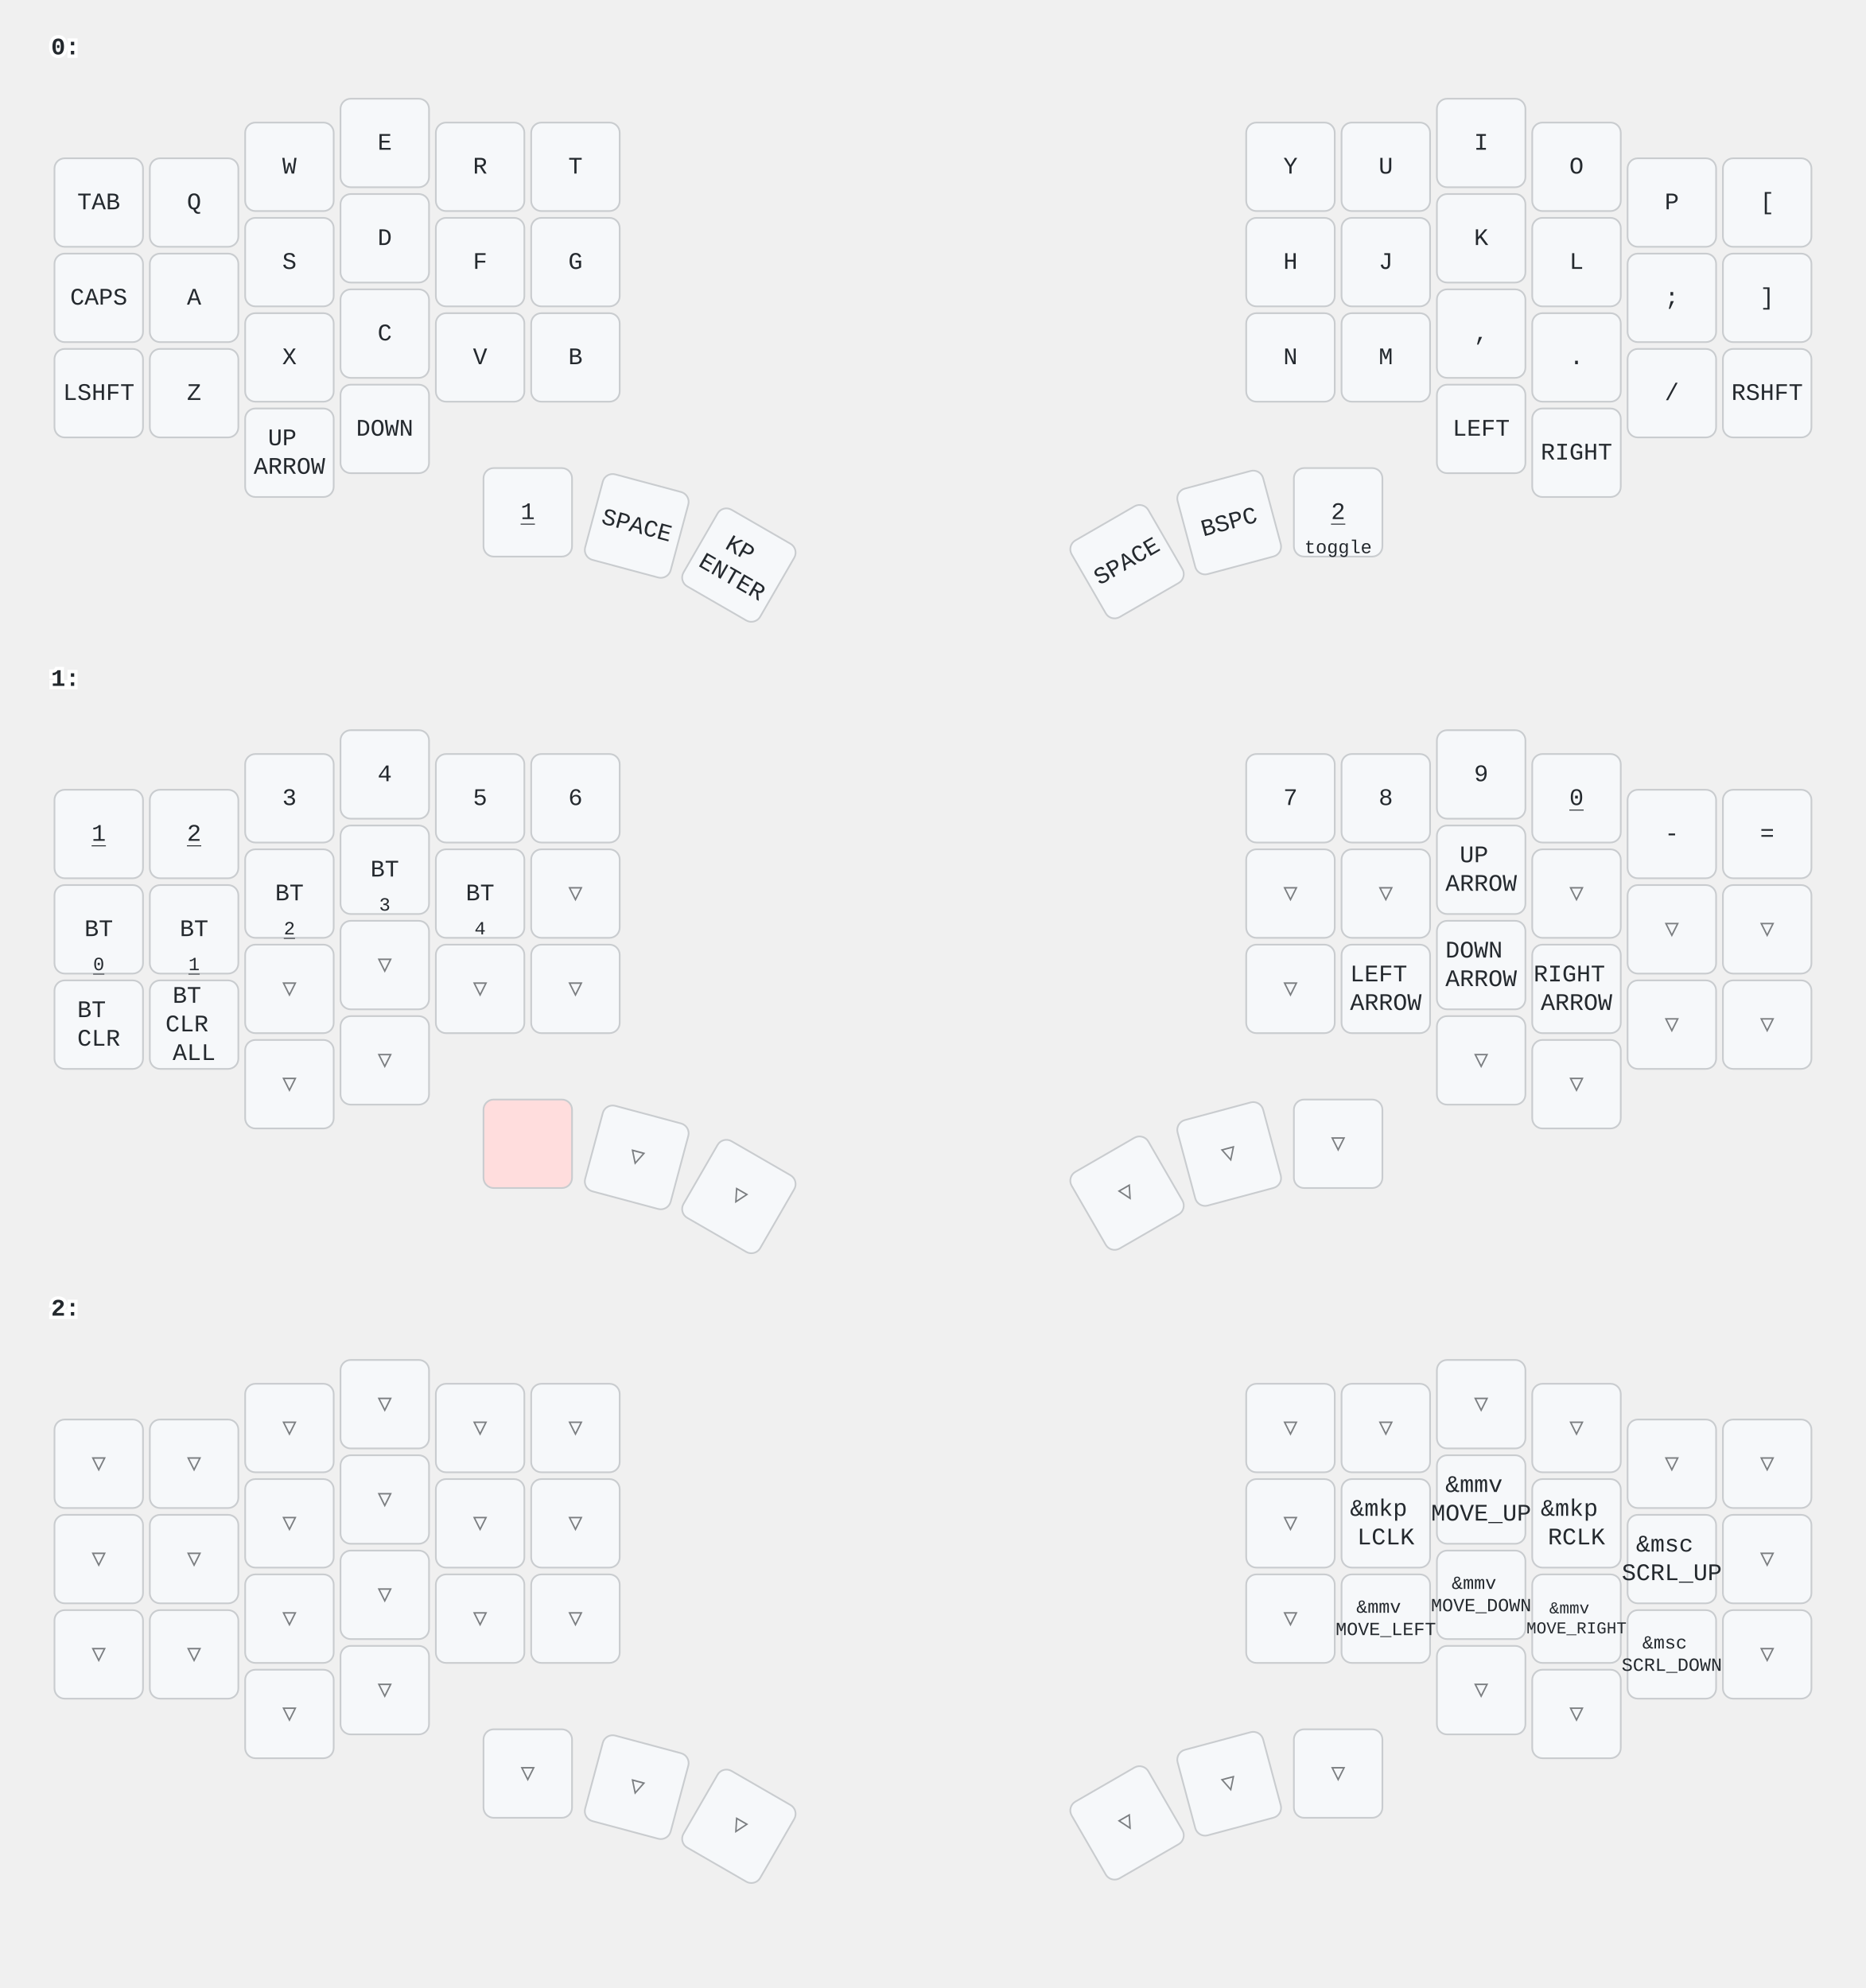
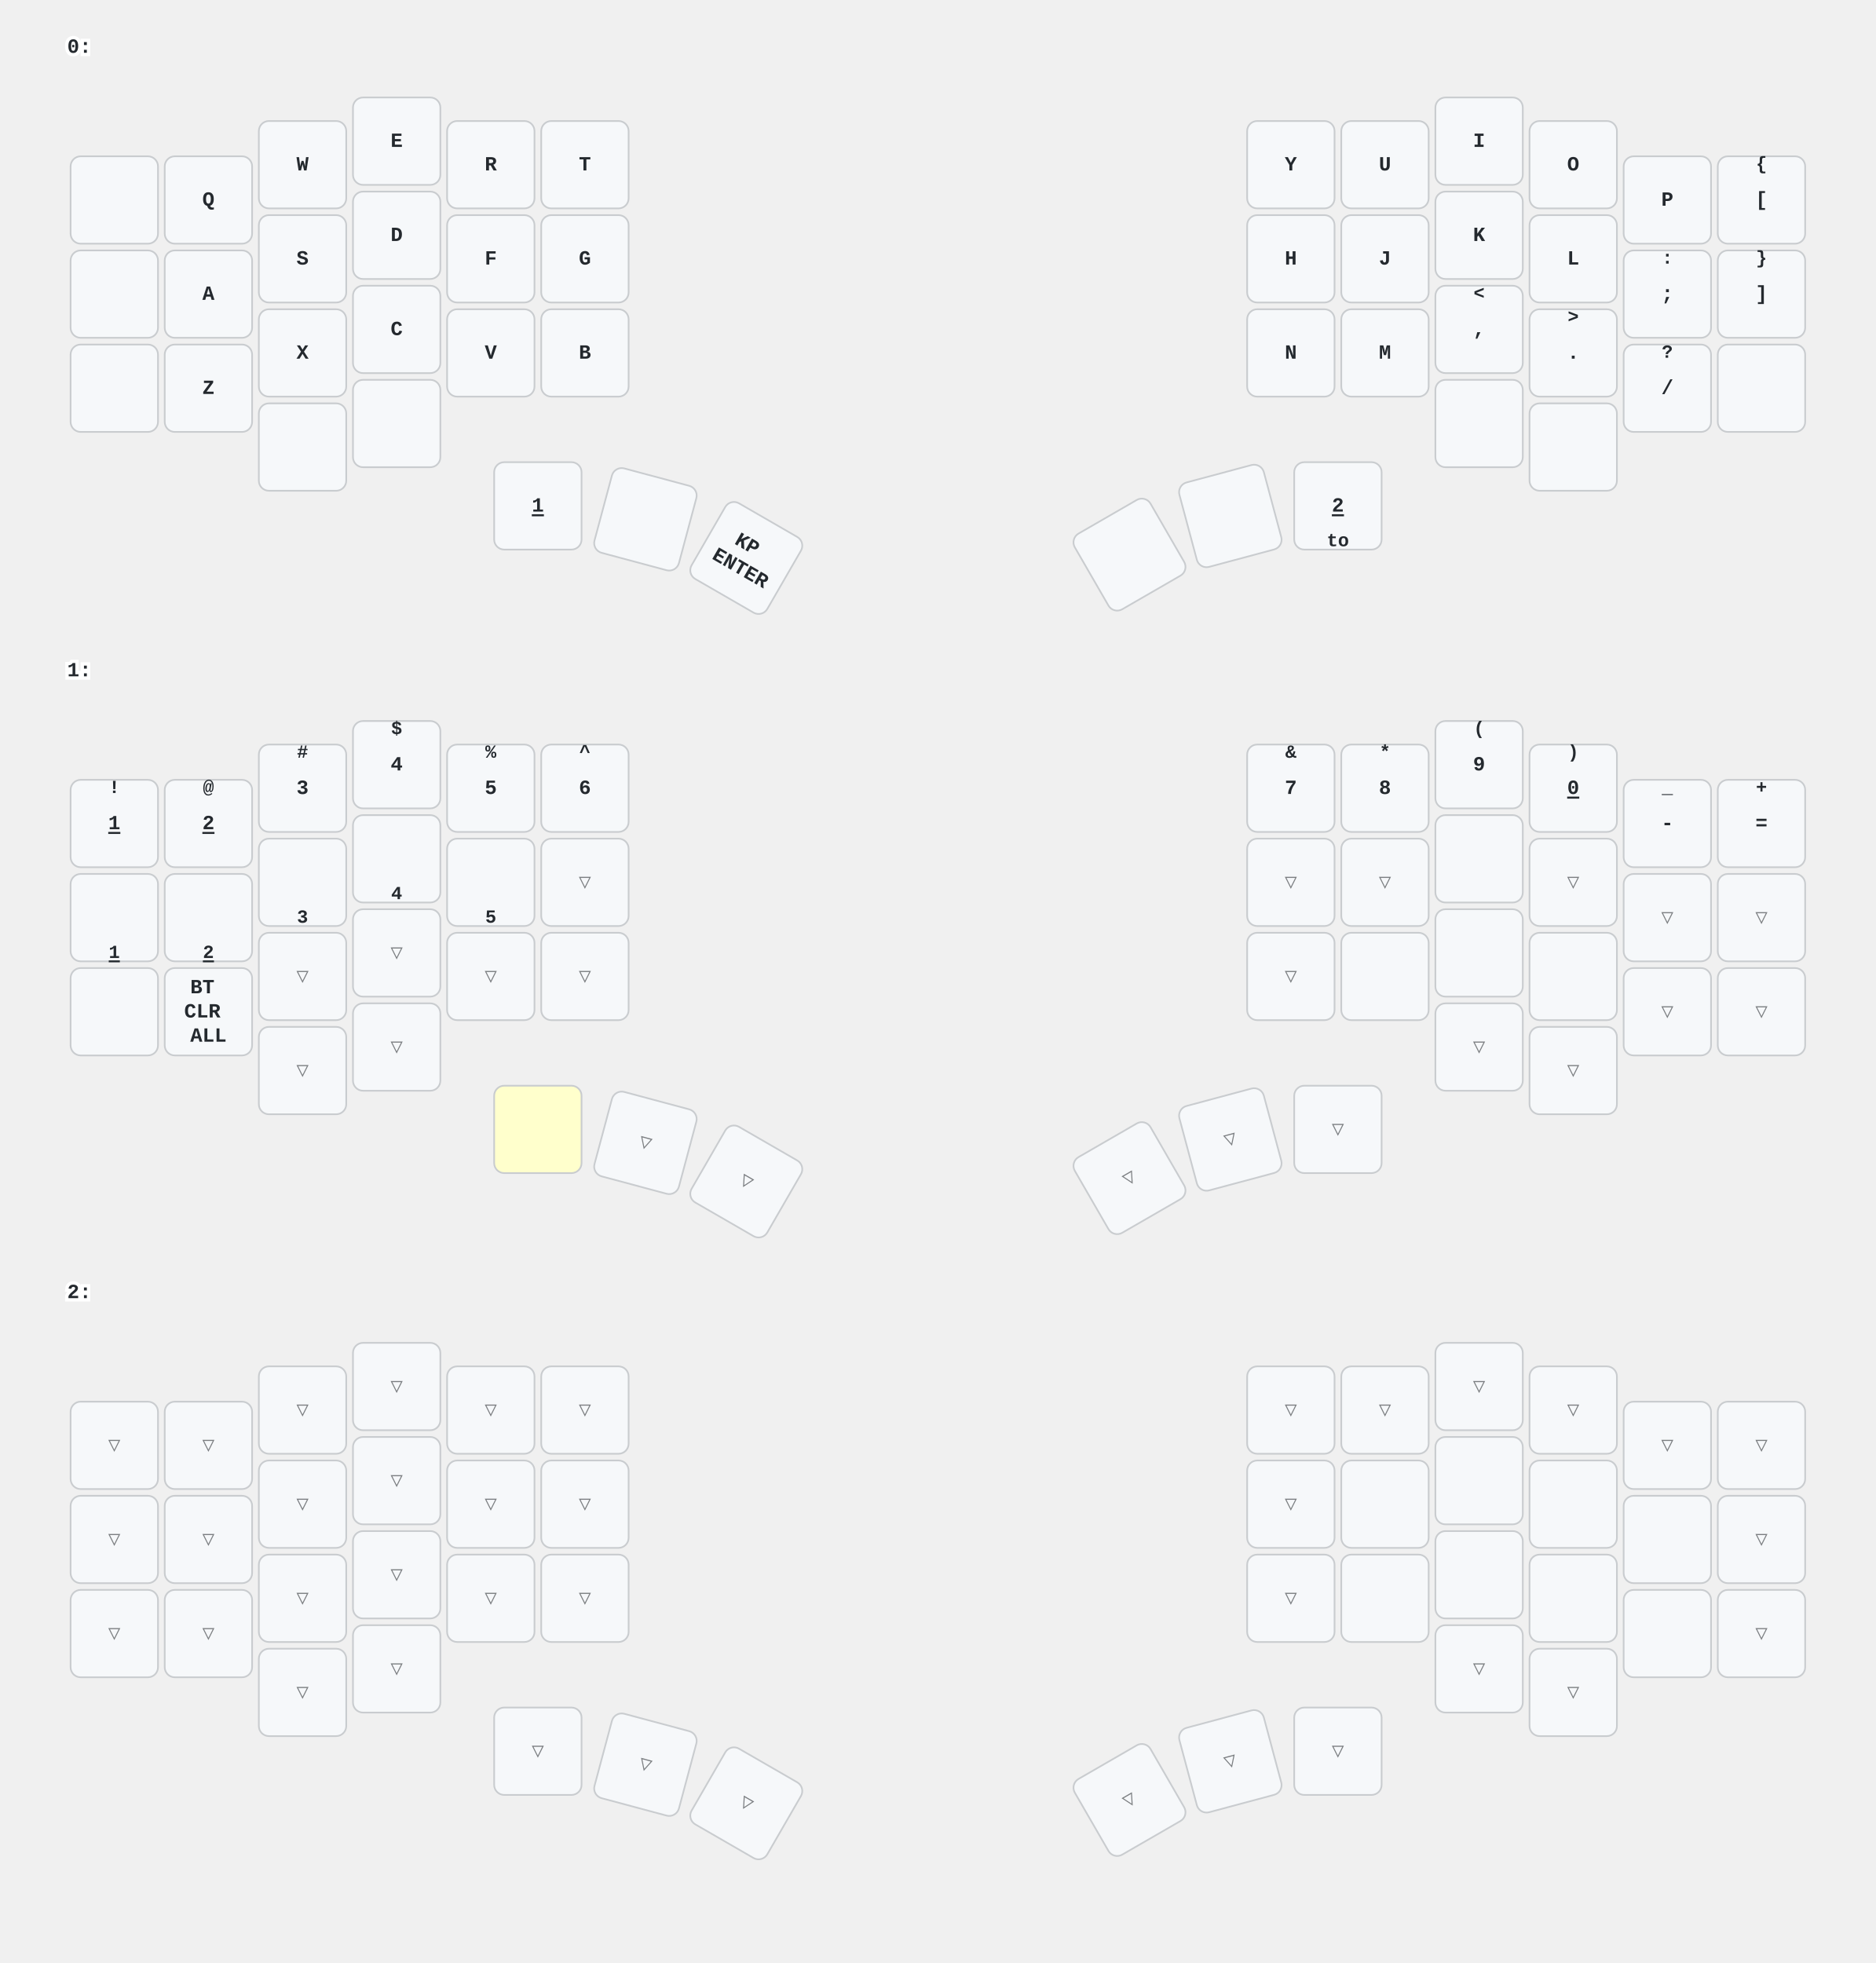
- <svg xmlns="http://www.w3.org/2000/svg" width="1096" height="1168" viewBox="0 0 1096 1168" class="keymap">
-   <style>/* inherit to force styles through use tags */
+ <svg xmlns="http://www.w3.org/2000/svg" xmlns:xlink="http://www.w3.org/1999/xlink" width="1116" height="1168" viewBox="0 0 1116 1168" class="keymap">
+   <defs>/* start glyphs */
+ <svg id="mdi:apple-keyboard-caps">
+       <svg viewBox="0 0 24 24">
+         <path d="M15,14V8H17.17L12,2.83L6.83,8H9V14H15M12,0L22,10H17V16H7V10H2L12,0M7,18H17V24H7V18M15,20H9V22H15V20Z" />
+       </svg>
+     </svg>
+     <svg id="mdi:apple-keyboard-shift">
+       <svg viewBox="0 0 24 24">
+         <path d="M15,18V12H17.17L12,6.83L6.83,12H9V18H15M12,4L22,14H17V20H7V14H2L12,4Z" />
+       </svg>
+     </svg>
+     <svg id="mdi:arrow-down">
+       <svg viewBox="0 0 24 24">
+         <path d="M11,4H13V16L18.5,10.5L19.92,11.92L12,19.84L4.08,11.92L5.5,10.5L11,16V4Z" />
+       </svg>
+     </svg>
+     <svg id="mdi:arrow-left">
+       <svg viewBox="0 0 24 24">
+         <path d="M20,11V13H8L13.5,18.5L12.08,19.92L4.16,12L12.08,4.08L13.5,5.5L8,11H20Z" />
+       </svg>
+     </svg>
+     <svg id="mdi:arrow-right">
+       <svg viewBox="0 0 24 24">
+         <path d="M4,11V13H16L10.5,18.5L11.92,19.92L19.84,12L11.92,4.08L10.5,5.5L16,11H4Z" />
+       </svg>
+     </svg>
+     <svg id="mdi:arrow-up">
+       <svg viewBox="0 0 24 24">
+         <path d="M13,20H11V8L5.5,13.5L4.08,12.08L12,4.16L19.92,12.08L18.5,13.5L13,8V20Z" />
+       </svg>
+     </svg>
+     <svg id="mdi:backspace-outline">
+       <svg viewBox="0 0 24 24">
+         <path d="M19,15.59L17.59,17L14,13.41L10.41,17L9,15.59L12.59,12L9,8.41L10.41,7L14,10.59L17.59,7L19,8.41L15.41,12L19,15.59M22,3A2,2 0 0,1 24,5V19A2,2 0 0,1 22,21H7C6.31,21 5.77,20.64 5.41,20.11L0,12L5.41,3.88C5.77,3.35 6.31,3 7,3H22M22,5H7L2.28,12L7,19H22V5Z" />
+       </svg>
+     </svg>
+     <svg id="mdi:bluetooth-connect">
+       <svg viewBox="0 0 24 24">
+         <path d="M19,10L17,12L19,14L21,12M14.88,16.29L13,18.17V14.41M13,5.83L14.88,7.71L13,9.58M17.71,7.71L12,2H11V9.58L6.41,5L5,6.41L10.59,12L5,17.58L6.41,19L11,14.41V22H12L17.71,16.29L13.41,12M7,12L5,10L3,12L5,14L7,12Z" />
+       </svg>
+     </svg>
+     <svg id="mdi:bluetooth-off">
+       <svg viewBox="0 0 24 24">
+         <path d="M13,5.83L14.88,7.71L13.28,9.31L14.69,10.72L17.71,7.7L12,2H11V7.03L13,9.03M5.41,4L4,5.41L10.59,12L5,17.59L6.41,19L11,14.41V22H12L16.29,17.71L18.59,20L20,18.59M13,18.17V14.41L14.88,16.29" />
+       </svg>
+     </svg>
+     <svg id="mdi:keyboard-space">
+       <svg viewBox="0 0 24 24">
+         <path d="M3 15H5V19H19V15H21V19C21 20.1 20.1 21 19 21H5C3.9 21 3 20.1 3 19V15Z" />
+       </svg>
+     </svg>
+     <svg id="mdi:keyboard-tab">
+       <svg viewBox="0 0 24 24">
+         <path d="M20,18H22V6H20M11.59,7.41L15.17,11H1V13H15.17L11.59,16.58L13,18L19,12L13,6L11.59,7.41Z" />
+       </svg>
+     </svg>
+     <svg id="mdi:mouse">
+       <svg viewBox="0 0 24 24">
+         <path d="M11,1.07C7.05,1.56 4,4.92 4,9H11M4,15A8,8 0 0,0 12,23A8,8 0 0,0 20,15V11H4M13,1.07V9H20C20,4.92 16.94,1.56 13,1.07Z" />
+       </svg>
+     </svg>
+     <svg id="mdi:mouse-left-click">
+       <svg viewBox="0 0 24 24">
+         <path d="M13 9V1.07C16.94 1.56 20 4.92 20 9H13M6.34 20.66C4.84 19.16 4 17.12 4 15V11H20V15C20 17.12 19.16 19.16 17.66 20.66C16.16 22.16 14.12 23 12 23C9.88 23 7.84 22.16 6.34 20.66M11 9V1.07C10.3 1.16 9.63 1.33 9 1.59C6.67 2.53 4.89 4.53 4.25 7C4.09 7.64 4 8.31 4 9H11M6.34 7C6.82 5.65 7.78 4.5 9 3.81V7H6.34Z" />
+       </svg>
+     </svg>
+     <svg id="mdi:mouse-move-down">
+       <svg viewBox="0 0 24 24">
+         <path d="M7 9H2C2 6.04 4.17 3.57 7 3.09V9M20 7H18V13H15L19 17L23 13H20V7M9 3.09V9H14C14 6.04 11.83 3.57 9 3.09M2 15C2 18.3 4.7 21 8 21S14 18.3 14 15V11H2V15Z" />
+       </svg>
+     </svg>
+     <svg id="mdi:mouse-move-up">
+       <svg viewBox="0 0 24 24">
+         <path d="M7 9H2C2 6.04 4.17 3.57 7 3.09V9M18 17H20V11H23L19 7L15 11H18V17M9 3.09V9H14C14 6.04 11.83 3.57 9 3.09M2 15C2 18.3 4.7 21 8 21S14 18.3 14 15V11H2V15Z" />
+       </svg>
+     </svg>
+     <svg id="mdi:mouse-right-click">
+       <svg viewBox="0 0 24 24">
+         <path d="M13 9V1.07C13.7 1.16 14.37 1.33 15 1.59C17.33 2.53 19.11 4.53 19.75 7C19.91 7.64 20 8.31 20 9H13M17.66 7C17.18 5.65 16.23 4.5 15 3.81V7H17.66M11 9V1.07C7.06 1.56 4 4.92 4 9H11M6.34 20.66C4.84 19.16 4 17.12 4 15V11H20V15C20 17.12 19.16 19.16 17.66 20.66C16.16 22.16 14.12 23 12 23C9.88 23 7.84 22.16 6.34 20.66Z" />
+       </svg>
+     </svg>
+   </defs>/* end glyphs */
+ <style>/* inherit to force styles through use tags */
svg path {
    fill: inherit;
}

/* font and background color specifications */
svg.keymap {
    font-family: SFMono-Regular,Consolas,Liberation Mono,Menlo,monospace;
    font-size: 14px;
    font-kerning: normal;
    text-rendering: optimizeLegibility;
    fill: #24292e;
}

/* default key styling */
rect.key {
    fill: #f6f8fa;
}

rect.key, rect.combo {
    stroke: #c9cccf;
    stroke-width: 1;
}

/* default key side styling, only used is draw_key_sides is set */
rect.side {
    filter: brightness(90%);
}

/* color accent for combo boxes */
rect.combo, rect.combo-separate {
    fill: #cdf;
}

/* color accent for held keys */
rect.held, rect.combo.held {
    fill: #fdd;
}

/* color accent for ghost (optional) keys */
rect.ghost, rect.combo.ghost {
    stroke-dasharray: 4, 4;
    stroke-width: 2;
}

text {
    text-anchor: middle;
    dominant-baseline: middle;
}

/* styling for layer labels */
text.label {
    font-weight: bold;
    text-anchor: start;
    stroke: white;
    stroke-width: 4;
    paint-order: stroke;
}

/* styling for optional footer */
text.footer {
    text-anchor: end;
    dominant-baseline: auto;
    stroke: white;
    stroke-width: 4;
    paint-order: stroke;
}

/* styling for combo tap, and key non-tap label text */
text.combo, text.hold, text.shifted, text.left, text.right {
    font-size: 11px;
}

text.hold {
    text-anchor: middle;
    dominant-baseline: auto;
}

text.shifted {
    text-anchor: middle;
    dominant-baseline: hanging;
}

text.left {
    text-anchor: start;
}

text.right {
    text-anchor: end;
}

text.layer-activator {
    text-decoration: underline;
}

/* styling for hold/shifted label text in combo box */
text.combo.hold, text.combo.shifted, text.combo.left, text.combo.right {
    font-size: 8px;
}

/* lighter symbol for transparent keys */
text.trans {
    fill: #7b7e81;
}

/* styling for combo dendrons */
path.combo {
    stroke-width: 1;
    stroke: gray;
    fill: none;
}

/* Start Tabler Icons Cleanup */
/* cannot use height/width with glyphs */
.icon-tabler &gt; path {
    fill: inherit;
    stroke: inherit;
    stroke-width: 2;
}
/* hide tabler's default box */
.icon-tabler &gt; path[stroke="none"][fill="none"] {
    visibility: hidden;
}
/* End Tabler Icons Cleanup */
+ 
+ /* For default styles, see: https://github.com/caksoylar/keymap-drawer/blob/main/keymap_drawer/config.py#L85 */
+ 
+ svg.keymap {
+   font-family: Ubuntu Mono, Inconsolata, Consolas, Liberation Mono, Menlo, monospace;
+   font-size: 12px;
+   font-weight: bold;
+   text-rendering: optimizeLegibility;
+   background-color: #FFF;
+ }
+ 
+ /* Color accent for held keys */
+ rect.held, rect.combo.held {
+     fill: #ffc;
+ }
</style>
-   <g transform="translate(30, 0)" class="layer-0">
+   <g transform="translate(40, 0)" class="layer-0">
    <text x="0" y="28" class="label" id="x_x">0:</text>
    <g transform="translate(0, 56)">
      <g transform="translate(28, 63)" class="key keypos-0">
        <rect rx="6" ry="6" x="-26" y="-26" width="52" height="52" class="key" />
-         <text x="0" y="0" class="key tap">TAB</text>
+         <use href="#mdi:keyboard-tab" xlink:href="#mdi:keyboard-tab" x="-9" y="-9" height="18" width="18.0" class="key tap glyph mdi:keyboard-tab" />
      </g>
      <g transform="translate(84, 63)" class="key keypos-1">
        <rect rx="6" ry="6" x="-26" y="-26" width="52" height="52" class="key" />
        <text x="0" y="0" class="key tap">Q</text>
      </g>
      <g transform="translate(140, 42)" class="key keypos-2">
        <rect rx="6" ry="6" x="-26" y="-26" width="52" height="52" class="key" />
        <text x="0" y="0" class="key tap">W</text>
      </g>
      <g transform="translate(196, 28)" class="key keypos-3">
        <rect rx="6" ry="6" x="-26" y="-26" width="52" height="52" class="key" />
        <text x="0" y="0" class="key tap">E</text>
      </g>
      <g transform="translate(252, 42)" class="key keypos-4">
        <rect rx="6" ry="6" x="-26" y="-26" width="52" height="52" class="key" />
        <text x="0" y="0" class="key tap">R</text>
      </g>
      <g transform="translate(308, 42)" class="key keypos-5">
        <rect rx="6" ry="6" x="-26" y="-26" width="52" height="52" class="key" />
        <text x="0" y="0" class="key tap">T</text>
      </g>
      <g transform="translate(728, 42)" class="key keypos-6">
        <rect rx="6" ry="6" x="-26" y="-26" width="52" height="52" class="key" />
        <text x="0" y="0" class="key tap">Y</text>
      </g>
      <g transform="translate(784, 42)" class="key keypos-7">
        <rect rx="6" ry="6" x="-26" y="-26" width="52" height="52" class="key" />
        <text x="0" y="0" class="key tap">U</text>
      </g>
      <g transform="translate(840, 28)" class="key keypos-8">
        <rect rx="6" ry="6" x="-26" y="-26" width="52" height="52" class="key" />
        <text x="0" y="0" class="key tap">I</text>
      </g>
      <g transform="translate(896, 42)" class="key keypos-9">
        <rect rx="6" ry="6" x="-26" y="-26" width="52" height="52" class="key" />
        <text x="0" y="0" class="key tap">O</text>
      </g>
      <g transform="translate(952, 63)" class="key keypos-10">
        <rect rx="6" ry="6" x="-26" y="-26" width="52" height="52" class="key" />
        <text x="0" y="0" class="key tap">P</text>
      </g>
      <g transform="translate(1008, 63)" class="key keypos-11">
        <rect rx="6" ry="6" x="-26" y="-26" width="52" height="52" class="key" />
        <text x="0" y="0" class="key tap">[</text>
+         <text x="0" y="-24" class="key shifted">{</text>
      </g>
      <g transform="translate(28, 119)" class="key keypos-12">
        <rect rx="6" ry="6" x="-26" y="-26" width="52" height="52" class="key" />
-         <text x="0" y="0" class="key tap">CAPS</text>
+         <use href="#mdi:apple-keyboard-caps" xlink:href="#mdi:apple-keyboard-caps" x="-9" y="-9" height="18" width="18.0" class="key tap glyph mdi:apple-keyboard-caps" />
      </g>
      <g transform="translate(84, 119)" class="key keypos-13">
        <rect rx="6" ry="6" x="-26" y="-26" width="52" height="52" class="key" />
        <text x="0" y="0" class="key tap">A</text>
      </g>
      <g transform="translate(140, 98)" class="key keypos-14">
        <rect rx="6" ry="6" x="-26" y="-26" width="52" height="52" class="key" />
        <text x="0" y="0" class="key tap">S</text>
      </g>
      <g transform="translate(196, 84)" class="key keypos-15">
        <rect rx="6" ry="6" x="-26" y="-26" width="52" height="52" class="key" />
        <text x="0" y="0" class="key tap">D</text>
      </g>
      <g transform="translate(252, 98)" class="key keypos-16">
        <rect rx="6" ry="6" x="-26" y="-26" width="52" height="52" class="key" />
        <text x="0" y="0" class="key tap">F</text>
      </g>
      <g transform="translate(308, 98)" class="key keypos-17">
        <rect rx="6" ry="6" x="-26" y="-26" width="52" height="52" class="key" />
        <text x="0" y="0" class="key tap">G</text>
      </g>
      <g transform="translate(728, 98)" class="key keypos-18">
        <rect rx="6" ry="6" x="-26" y="-26" width="52" height="52" class="key" />
        <text x="0" y="0" class="key tap">H</text>
      </g>
      <g transform="translate(784, 98)" class="key keypos-19">
        <rect rx="6" ry="6" x="-26" y="-26" width="52" height="52" class="key" />
        <text x="0" y="0" class="key tap">J</text>
      </g>
      <g transform="translate(840, 84)" class="key keypos-20">
        <rect rx="6" ry="6" x="-26" y="-26" width="52" height="52" class="key" />
        <text x="0" y="0" class="key tap">K</text>
      </g>
      <g transform="translate(896, 98)" class="key keypos-21">
        <rect rx="6" ry="6" x="-26" y="-26" width="52" height="52" class="key" />
        <text x="0" y="0" class="key tap">L</text>
      </g>
      <g transform="translate(952, 119)" class="key keypos-22">
        <rect rx="6" ry="6" x="-26" y="-26" width="52" height="52" class="key" />
        <text x="0" y="0" class="key tap">;</text>
+         <text x="0" y="-24" class="key shifted">:</text>
      </g>
      <g transform="translate(1008, 119)" class="key keypos-23">
        <rect rx="6" ry="6" x="-26" y="-26" width="52" height="52" class="key" />
        <text x="0" y="0" class="key tap">]</text>
+         <text x="0" y="-24" class="key shifted">}</text>
      </g>
      <g transform="translate(28, 175)" class="key keypos-24">
        <rect rx="6" ry="6" x="-26" y="-26" width="52" height="52" class="key" />
-         <text x="0" y="0" class="key tap">LSHFT</text>
+         <use href="#mdi:apple-keyboard-shift" xlink:href="#mdi:apple-keyboard-shift" x="-9" y="-9" height="18" width="18.0" class="key tap glyph mdi:apple-keyboard-shift" />
      </g>
      <g transform="translate(84, 175)" class="key keypos-25">
        <rect rx="6" ry="6" x="-26" y="-26" width="52" height="52" class="key" />
        <text x="0" y="0" class="key tap">Z</text>
      </g>
      <g transform="translate(140, 154)" class="key keypos-26">
        <rect rx="6" ry="6" x="-26" y="-26" width="52" height="52" class="key" />
        <text x="0" y="0" class="key tap">X</text>
      </g>
      <g transform="translate(196, 140)" class="key keypos-27">
        <rect rx="6" ry="6" x="-26" y="-26" width="52" height="52" class="key" />
        <text x="0" y="0" class="key tap">C</text>
      </g>
      <g transform="translate(252, 154)" class="key keypos-28">
        <rect rx="6" ry="6" x="-26" y="-26" width="52" height="52" class="key" />
        <text x="0" y="0" class="key tap">V</text>
      </g>
      <g transform="translate(308, 154)" class="key keypos-29">
        <rect rx="6" ry="6" x="-26" y="-26" width="52" height="52" class="key" />
        <text x="0" y="0" class="key tap">B</text>
      </g>
      <g transform="translate(728, 154)" class="key keypos-30">
        <rect rx="6" ry="6" x="-26" y="-26" width="52" height="52" class="key" />
        <text x="0" y="0" class="key tap">N</text>
      </g>
      <g transform="translate(784, 154)" class="key keypos-31">
        <rect rx="6" ry="6" x="-26" y="-26" width="52" height="52" class="key" />
        <text x="0" y="0" class="key tap">M</text>
      </g>
      <g transform="translate(840, 140)" class="key keypos-32">
        <rect rx="6" ry="6" x="-26" y="-26" width="52" height="52" class="key" />
        <text x="0" y="0" class="key tap">,</text>
+         <text x="0" y="-24" class="key shifted">&lt;</text>
      </g>
      <g transform="translate(896, 154)" class="key keypos-33">
        <rect rx="6" ry="6" x="-26" y="-26" width="52" height="52" class="key" />
        <text x="0" y="0" class="key tap">.</text>
+         <text x="0" y="-24" class="key shifted">&gt;</text>
      </g>
      <g transform="translate(952, 175)" class="key keypos-34">
        <rect rx="6" ry="6" x="-26" y="-26" width="52" height="52" class="key" />
        <text x="0" y="0" class="key tap">/</text>
+         <text x="0" y="-24" class="key shifted">?</text>
      </g>
      <g transform="translate(1008, 175)" class="key keypos-35">
        <rect rx="6" ry="6" x="-26" y="-26" width="52" height="52" class="key" />
-         <text x="0" y="0" class="key tap">RSHFT</text>
+         <use href="#mdi:apple-keyboard-shift" xlink:href="#mdi:apple-keyboard-shift" x="-9" y="-9" height="18" width="18.0" class="key tap glyph mdi:apple-keyboard-shift" />
      </g>
      <g transform="translate(404, 276) rotate(30.0)" class="key keypos-36">
        <rect rx="6" ry="6" x="-26" y="-26" width="52" height="52" class="key" />
        <text x="0" y="0" class="key tap">
          <tspan x="0" dy="-0.6em">KP</tspan>
          <tspan x="0" dy="1.2em">ENTER</tspan>
        </text>
      </g>
      <g transform="translate(140, 210)" class="key keypos-37">
        <rect rx="6" ry="6" x="-26" y="-26" width="52" height="52" class="key" />
-         <text x="0" y="0" class="key tap">
-           <tspan x="0" dy="-0.6em">UP</tspan>
-           <tspan x="0" dy="1.2em">ARROW</tspan>
-         </text>
+         <use href="#mdi:arrow-up" xlink:href="#mdi:arrow-up" x="-9" y="-9" height="18" width="18.0" class="key tap glyph mdi:arrow-up" />
      </g>
      <g transform="translate(196, 196)" class="key keypos-38">
        <rect rx="6" ry="6" x="-26" y="-26" width="52" height="52" class="key" />
-         <text x="0" y="0" class="key tap">DOWN</text>
+         <use href="#mdi:arrow-down" xlink:href="#mdi:arrow-down" x="-9" y="-9" height="18" width="18.0" class="key tap glyph mdi:arrow-down" />
      </g>
      <g transform="translate(280, 245)" class="key keypos-39">
        <rect rx="6" ry="6" x="-26" y="-26" width="52" height="52" class="key" />
        <a href="#x_x">
          <text x="0" y="0" class="key tap layer-activator">1</text>
        </a>
      </g>
      <g transform="translate(344, 253) rotate(15.0)" class="key keypos-40">
        <rect rx="6" ry="6" x="-26" y="-26" width="52" height="52" class="key" />
-         <text x="0" y="0" class="key tap">SPACE</text>
-       </g>
-       <g transform="translate(692, 251) rotate(-15.0)" class="key keypos-41">
-         <rect rx="6" ry="6" x="-26" y="-26" width="52" height="52" class="key" />
-         <text x="0" y="0" class="key tap">BSPC</text>
+         <use href="#mdi:keyboard-space" xlink:href="#mdi:keyboard-space" x="-9" y="-9" height="18" width="18.0" class="key tap glyph mdi:keyboard-space" />
+       </g>
+       <g transform="translate(692, 251) rotate(-15.0)" class="key backspace keypos-41">
+         <rect rx="6" ry="6" x="-26" y="-26" width="52" height="52" class="key backspace" />
+         <use href="#mdi:backspace-outline" xlink:href="#mdi:backspace-outline" x="-9" y="-9" height="18" width="18.0" class="key backspace tap glyph mdi:backspace-outline" />
      </g>
      <g transform="translate(756, 245)" class="key keypos-42">
        <rect rx="6" ry="6" x="-26" y="-26" width="52" height="52" class="key" />
        <a href="#x_x">
          <text x="0" y="0" class="key tap layer-activator">2</text>
        </a>
-         <text x="0" y="24" class="key hold">toggle</text>
+         <text x="0" y="24" class="key hold">to</text>
      </g>
      <g transform="translate(840, 196)" class="key keypos-43">
        <rect rx="6" ry="6" x="-26" y="-26" width="52" height="52" class="key" />
-         <text x="0" y="0" class="key tap">LEFT</text>
+         <use href="#mdi:arrow-left" xlink:href="#mdi:arrow-left" x="-9" y="-9" height="18" width="18.0" class="key tap glyph mdi:arrow-left" />
      </g>
      <g transform="translate(896, 210)" class="key keypos-44">
        <rect rx="6" ry="6" x="-26" y="-26" width="52" height="52" class="key" />
-         <text x="0" y="0" class="key tap">RIGHT</text>
+         <use href="#mdi:arrow-right" xlink:href="#mdi:arrow-right" x="-9" y="-9" height="18" width="18.0" class="key tap glyph mdi:arrow-right" />
      </g>
      <g transform="translate(632, 274) rotate(-30.0)" class="key keypos-45">
        <rect rx="6" ry="6" x="-26" y="-26" width="52" height="52" class="key" />
-         <text x="0" y="0" class="key tap">SPACE</text>
+         <use href="#mdi:keyboard-space" xlink:href="#mdi:keyboard-space" x="-9" y="-9" height="18" width="18.0" class="key tap glyph mdi:keyboard-space" />
      </g>
    </g>
  </g>
-   <g transform="translate(30, 371)" class="layer-1">
+   <g transform="translate(40, 371)" class="layer-1">
    <text x="0" y="28" class="label" id="x_x">1:</text>
    <g transform="translate(0, 56)">
      <g transform="translate(28, 63)" class="key keypos-0">
        <rect rx="6" ry="6" x="-26" y="-26" width="52" height="52" class="key" />
        <a href="#x_x">
          <text x="0" y="0" class="key tap layer-activator">1</text>
        </a>
+         <text x="0" y="-24" class="key shifted">!</text>
      </g>
      <g transform="translate(84, 63)" class="key keypos-1">
        <rect rx="6" ry="6" x="-26" y="-26" width="52" height="52" class="key" />
        <a href="#x_x">
          <text x="0" y="0" class="key tap layer-activator">2</text>
        </a>
+         <text x="0" y="-24" class="key shifted">@</text>
      </g>
      <g transform="translate(140, 42)" class="key keypos-2">
        <rect rx="6" ry="6" x="-26" y="-26" width="52" height="52" class="key" />
        <text x="0" y="0" class="key tap">3</text>
+         <text x="0" y="-24" class="key shifted">#</text>
      </g>
      <g transform="translate(196, 28)" class="key keypos-3">
        <rect rx="6" ry="6" x="-26" y="-26" width="52" height="52" class="key" />
        <text x="0" y="0" class="key tap">4</text>
+         <text x="0" y="-24" class="key shifted">$</text>
      </g>
      <g transform="translate(252, 42)" class="key keypos-4">
        <rect rx="6" ry="6" x="-26" y="-26" width="52" height="52" class="key" />
        <text x="0" y="0" class="key tap">5</text>
+         <text x="0" y="-24" class="key shifted">%</text>
      </g>
      <g transform="translate(308, 42)" class="key keypos-5">
        <rect rx="6" ry="6" x="-26" y="-26" width="52" height="52" class="key" />
        <text x="0" y="0" class="key tap">6</text>
+         <text x="0" y="-24" class="key shifted">^</text>
      </g>
      <g transform="translate(728, 42)" class="key keypos-6">
        <rect rx="6" ry="6" x="-26" y="-26" width="52" height="52" class="key" />
        <text x="0" y="0" class="key tap">7</text>
+         <text x="0" y="-24" class="key shifted">&amp;</text>
      </g>
      <g transform="translate(784, 42)" class="key keypos-7">
        <rect rx="6" ry="6" x="-26" y="-26" width="52" height="52" class="key" />
        <text x="0" y="0" class="key tap">8</text>
+         <text x="0" y="-24" class="key shifted">*</text>
      </g>
      <g transform="translate(840, 28)" class="key keypos-8">
        <rect rx="6" ry="6" x="-26" y="-26" width="52" height="52" class="key" />
        <text x="0" y="0" class="key tap">9</text>
+         <text x="0" y="-24" class="key shifted">(</text>
      </g>
      <g transform="translate(896, 42)" class="key keypos-9">
        <rect rx="6" ry="6" x="-26" y="-26" width="52" height="52" class="key" />
        <a href="#x_x">
          <text x="0" y="0" class="key tap layer-activator">0</text>
        </a>
+         <text x="0" y="-24" class="key shifted">)</text>
      </g>
      <g transform="translate(952, 63)" class="key keypos-10">
        <rect rx="6" ry="6" x="-26" y="-26" width="52" height="52" class="key" />
        <text x="0" y="0" class="key tap">-</text>
+         <text x="0" y="-24" class="key shifted">_</text>
      </g>
      <g transform="translate(1008, 63)" class="key keypos-11">
        <rect rx="6" ry="6" x="-26" y="-26" width="52" height="52" class="key" />
        <text x="0" y="0" class="key tap">=</text>
+         <text x="0" y="-24" class="key shifted">+</text>
      </g>
      <g transform="translate(28, 119)" class="key keypos-12">
        <rect rx="6" ry="6" x="-26" y="-26" width="52" height="52" class="key" />
-         <text x="0" y="0" class="key tap">BT</text>
-         <a href="#x_x">
-           <text x="0" y="24" class="key hold layer-activator">0</text>
-         </a>
-       </g>
-       <g transform="translate(84, 119)" class="key keypos-13">
-         <rect rx="6" ry="6" x="-26" y="-26" width="52" height="52" class="key" />
-         <text x="0" y="0" class="key tap">BT</text>
+         <use href="#mdi:bluetooth-connect" xlink:href="#mdi:bluetooth-connect" x="-9" y="-9" height="18" width="18.0" class="key tap glyph mdi:bluetooth-connect" />
        <a href="#x_x">
          <text x="0" y="24" class="key hold layer-activator">1</text>
        </a>
      </g>
-       <g transform="translate(140, 98)" class="key keypos-14">
-         <rect rx="6" ry="6" x="-26" y="-26" width="52" height="52" class="key" />
-         <text x="0" y="0" class="key tap">BT</text>
+       <g transform="translate(84, 119)" class="key keypos-13">
+         <rect rx="6" ry="6" x="-26" y="-26" width="52" height="52" class="key" />
+         <use href="#mdi:bluetooth-connect" xlink:href="#mdi:bluetooth-connect" x="-9" y="-9" height="18" width="18.0" class="key tap glyph mdi:bluetooth-connect" />
        <a href="#x_x">
          <text x="0" y="24" class="key hold layer-activator">2</text>
        </a>
      </g>
+       <g transform="translate(140, 98)" class="key keypos-14">
+         <rect rx="6" ry="6" x="-26" y="-26" width="52" height="52" class="key" />
+         <use href="#mdi:bluetooth-connect" xlink:href="#mdi:bluetooth-connect" x="-9" y="-9" height="18" width="18.0" class="key tap glyph mdi:bluetooth-connect" />
+         <text x="0" y="24" class="key hold">3</text>
+       </g>
      <g transform="translate(196, 84)" class="key keypos-15">
        <rect rx="6" ry="6" x="-26" y="-26" width="52" height="52" class="key" />
-         <text x="0" y="0" class="key tap">BT</text>
-         <text x="0" y="24" class="key hold">3</text>
+         <use href="#mdi:bluetooth-connect" xlink:href="#mdi:bluetooth-connect" x="-9" y="-9" height="18" width="18.0" class="key tap glyph mdi:bluetooth-connect" />
+         <text x="0" y="24" class="key hold">4</text>
      </g>
      <g transform="translate(252, 98)" class="key keypos-16">
        <rect rx="6" ry="6" x="-26" y="-26" width="52" height="52" class="key" />
-         <text x="0" y="0" class="key tap">BT</text>
-         <text x="0" y="24" class="key hold">4</text>
+         <use href="#mdi:bluetooth-connect" xlink:href="#mdi:bluetooth-connect" x="-9" y="-9" height="18" width="18.0" class="key tap glyph mdi:bluetooth-connect" />
+         <text x="0" y="24" class="key hold">5</text>
      </g>
      <g transform="translate(308, 98)" class="key trans keypos-17">
        <rect rx="6" ry="6" x="-26" y="-26" width="52" height="52" class="key trans" />
        <text x="0" y="0" class="key trans tap">▽</text>
      </g>
      <g transform="translate(728, 98)" class="key trans keypos-18">
        <rect rx="6" ry="6" x="-26" y="-26" width="52" height="52" class="key trans" />
        <text x="0" y="0" class="key trans tap">▽</text>
      </g>
      <g transform="translate(784, 98)" class="key trans keypos-19">
        <rect rx="6" ry="6" x="-26" y="-26" width="52" height="52" class="key trans" />
        <text x="0" y="0" class="key trans tap">▽</text>
      </g>
      <g transform="translate(840, 84)" class="key keypos-20">
        <rect rx="6" ry="6" x="-26" y="-26" width="52" height="52" class="key" />
-         <text x="0" y="0" class="key tap">
-           <tspan x="0" dy="-0.6em">UP</tspan>
-           <tspan x="0" dy="1.2em">ARROW</tspan>
-         </text>
+         <use href="#mdi:arrow-up" xlink:href="#mdi:arrow-up" x="-9" y="-9" height="18" width="18.0" class="key tap glyph mdi:arrow-up" />
      </g>
      <g transform="translate(896, 98)" class="key trans keypos-21">
        <rect rx="6" ry="6" x="-26" y="-26" width="52" height="52" class="key trans" />
        <text x="0" y="0" class="key trans tap">▽</text>
      </g>
      <g transform="translate(952, 119)" class="key trans keypos-22">
        <rect rx="6" ry="6" x="-26" y="-26" width="52" height="52" class="key trans" />
        <text x="0" y="0" class="key trans tap">▽</text>
      </g>
      <g transform="translate(1008, 119)" class="key trans keypos-23">
        <rect rx="6" ry="6" x="-26" y="-26" width="52" height="52" class="key trans" />
        <text x="0" y="0" class="key trans tap">▽</text>
      </g>
      <g transform="translate(28, 175)" class="key keypos-24">
        <rect rx="6" ry="6" x="-26" y="-26" width="52" height="52" class="key" />
-         <text x="0" y="0" class="key tap">
-           <tspan x="0" dy="-0.6em">BT</tspan>
-           <tspan x="0" dy="1.2em">CLR</tspan>
-         </text>
+         <use href="#mdi:bluetooth-off" xlink:href="#mdi:bluetooth-off" x="-9" y="-9" height="18" width="18.0" class="key tap glyph mdi:bluetooth-off" />
      </g>
      <g transform="translate(84, 175)" class="key keypos-25">
        <rect rx="6" ry="6" x="-26" y="-26" width="52" height="52" class="key" />
        <text x="0" y="0" class="key tap">
          <tspan x="0" dy="-1.2em">BT</tspan>
          <tspan x="0" dy="1.2em">CLR</tspan>
          <tspan x="0" dy="1.2em">ALL</tspan>
        </text>
      </g>
      <g transform="translate(140, 154)" class="key trans keypos-26">
        <rect rx="6" ry="6" x="-26" y="-26" width="52" height="52" class="key trans" />
        <text x="0" y="0" class="key trans tap">▽</text>
      </g>
      <g transform="translate(196, 140)" class="key trans keypos-27">
        <rect rx="6" ry="6" x="-26" y="-26" width="52" height="52" class="key trans" />
        <text x="0" y="0" class="key trans tap">▽</text>
      </g>
      <g transform="translate(252, 154)" class="key trans keypos-28">
        <rect rx="6" ry="6" x="-26" y="-26" width="52" height="52" class="key trans" />
        <text x="0" y="0" class="key trans tap">▽</text>
      </g>
      <g transform="translate(308, 154)" class="key trans keypos-29">
        <rect rx="6" ry="6" x="-26" y="-26" width="52" height="52" class="key trans" />
        <text x="0" y="0" class="key trans tap">▽</text>
      </g>
      <g transform="translate(728, 154)" class="key trans keypos-30">
        <rect rx="6" ry="6" x="-26" y="-26" width="52" height="52" class="key trans" />
        <text x="0" y="0" class="key trans tap">▽</text>
      </g>
      <g transform="translate(784, 154)" class="key keypos-31">
        <rect rx="6" ry="6" x="-26" y="-26" width="52" height="52" class="key" />
-         <text x="0" y="0" class="key tap">
-           <tspan x="0" dy="-0.6em">LEFT</tspan>
-           <tspan x="0" dy="1.2em">ARROW</tspan>
-         </text>
+         <use href="#mdi:arrow-left" xlink:href="#mdi:arrow-left" x="-9" y="-9" height="18" width="18.0" class="key tap glyph mdi:arrow-left" />
      </g>
      <g transform="translate(840, 140)" class="key keypos-32">
        <rect rx="6" ry="6" x="-26" y="-26" width="52" height="52" class="key" />
-         <text x="0" y="0" class="key tap">
-           <tspan x="0" dy="-0.6em">DOWN</tspan>
-           <tspan x="0" dy="1.2em">ARROW</tspan>
-         </text>
+         <use href="#mdi:arrow-down" xlink:href="#mdi:arrow-down" x="-9" y="-9" height="18" width="18.0" class="key tap glyph mdi:arrow-down" />
      </g>
      <g transform="translate(896, 154)" class="key keypos-33">
        <rect rx="6" ry="6" x="-26" y="-26" width="52" height="52" class="key" />
-         <text x="0" y="0" class="key tap">
-           <tspan x="0" dy="-0.6em">RIGHT</tspan>
-           <tspan x="0" dy="1.2em">ARROW</tspan>
-         </text>
+         <use href="#mdi:arrow-right" xlink:href="#mdi:arrow-right" x="-9" y="-9" height="18" width="18.0" class="key tap glyph mdi:arrow-right" />
      </g>
      <g transform="translate(952, 175)" class="key trans keypos-34">
        <rect rx="6" ry="6" x="-26" y="-26" width="52" height="52" class="key trans" />
        <text x="0" y="0" class="key trans tap">▽</text>
      </g>
      <g transform="translate(1008, 175)" class="key trans keypos-35">
        <rect rx="6" ry="6" x="-26" y="-26" width="52" height="52" class="key trans" />
        <text x="0" y="0" class="key trans tap">▽</text>
      </g>
      <g transform="translate(404, 276) rotate(30.0)" class="key trans keypos-36">
        <rect rx="6" ry="6" x="-26" y="-26" width="52" height="52" class="key trans" />
        <text x="0" y="0" class="key trans tap">▽</text>
      </g>
      <g transform="translate(140, 210)" class="key trans keypos-37">
        <rect rx="6" ry="6" x="-26" y="-26" width="52" height="52" class="key trans" />
        <text x="0" y="0" class="key trans tap">▽</text>
      </g>
      <g transform="translate(196, 196)" class="key trans keypos-38">
        <rect rx="6" ry="6" x="-26" y="-26" width="52" height="52" class="key trans" />
        <text x="0" y="0" class="key trans tap">▽</text>
      </g>
      <g transform="translate(280, 245)" class="key held keypos-39">
        <rect rx="6" ry="6" x="-26" y="-26" width="52" height="52" class="key held" />
      </g>
      <g transform="translate(344, 253) rotate(15.0)" class="key trans keypos-40">
        <rect rx="6" ry="6" x="-26" y="-26" width="52" height="52" class="key trans" />
        <text x="0" y="0" class="key trans tap">▽</text>
      </g>
      <g transform="translate(692, 251) rotate(-15.0)" class="key trans keypos-41">
        <rect rx="6" ry="6" x="-26" y="-26" width="52" height="52" class="key trans" />
        <text x="0" y="0" class="key trans tap">▽</text>
      </g>
      <g transform="translate(756, 245)" class="key trans keypos-42">
        <rect rx="6" ry="6" x="-26" y="-26" width="52" height="52" class="key trans" />
        <text x="0" y="0" class="key trans tap">▽</text>
      </g>
      <g transform="translate(840, 196)" class="key trans keypos-43">
        <rect rx="6" ry="6" x="-26" y="-26" width="52" height="52" class="key trans" />
        <text x="0" y="0" class="key trans tap">▽</text>
      </g>
      <g transform="translate(896, 210)" class="key trans keypos-44">
        <rect rx="6" ry="6" x="-26" y="-26" width="52" height="52" class="key trans" />
        <text x="0" y="0" class="key trans tap">▽</text>
      </g>
      <g transform="translate(632, 274) rotate(-30.0)" class="key trans keypos-45">
        <rect rx="6" ry="6" x="-26" y="-26" width="52" height="52" class="key trans" />
        <text x="0" y="0" class="key trans tap">▽</text>
      </g>
    </g>
  </g>
-   <g transform="translate(30, 741)" class="layer-2">
+   <g transform="translate(40, 741)" class="layer-2">
    <text x="0" y="28" class="label" id="x_x">2:</text>
    <g transform="translate(0, 56)">
      <g transform="translate(28, 63)" class="key trans keypos-0">
        <rect rx="6" ry="6" x="-26" y="-26" width="52" height="52" class="key trans" />
        <text x="0" y="0" class="key trans tap">▽</text>
      </g>
      <g transform="translate(84, 63)" class="key trans keypos-1">
        <rect rx="6" ry="6" x="-26" y="-26" width="52" height="52" class="key trans" />
        <text x="0" y="0" class="key trans tap">▽</text>
      </g>
      <g transform="translate(140, 42)" class="key trans keypos-2">
        <rect rx="6" ry="6" x="-26" y="-26" width="52" height="52" class="key trans" />
        <text x="0" y="0" class="key trans tap">▽</text>
      </g>
      <g transform="translate(196, 28)" class="key trans keypos-3">
        <rect rx="6" ry="6" x="-26" y="-26" width="52" height="52" class="key trans" />
        <text x="0" y="0" class="key trans tap">▽</text>
      </g>
      <g transform="translate(252, 42)" class="key trans keypos-4">
        <rect rx="6" ry="6" x="-26" y="-26" width="52" height="52" class="key trans" />
        <text x="0" y="0" class="key trans tap">▽</text>
      </g>
      <g transform="translate(308, 42)" class="key trans keypos-5">
        <rect rx="6" ry="6" x="-26" y="-26" width="52" height="52" class="key trans" />
        <text x="0" y="0" class="key trans tap">▽</text>
      </g>
      <g transform="translate(728, 42)" class="key trans keypos-6">
        <rect rx="6" ry="6" x="-26" y="-26" width="52" height="52" class="key trans" />
        <text x="0" y="0" class="key trans tap">▽</text>
      </g>
      <g transform="translate(784, 42)" class="key trans keypos-7">
        <rect rx="6" ry="6" x="-26" y="-26" width="52" height="52" class="key trans" />
        <text x="0" y="0" class="key trans tap">▽</text>
      </g>
      <g transform="translate(840, 28)" class="key trans keypos-8">
        <rect rx="6" ry="6" x="-26" y="-26" width="52" height="52" class="key trans" />
        <text x="0" y="0" class="key trans tap">▽</text>
      </g>
      <g transform="translate(896, 42)" class="key trans keypos-9">
        <rect rx="6" ry="6" x="-26" y="-26" width="52" height="52" class="key trans" />
        <text x="0" y="0" class="key trans tap">▽</text>
      </g>
      <g transform="translate(952, 63)" class="key trans keypos-10">
        <rect rx="6" ry="6" x="-26" y="-26" width="52" height="52" class="key trans" />
        <text x="0" y="0" class="key trans tap">▽</text>
      </g>
      <g transform="translate(1008, 63)" class="key trans keypos-11">
        <rect rx="6" ry="6" x="-26" y="-26" width="52" height="52" class="key trans" />
        <text x="0" y="0" class="key trans tap">▽</text>
      </g>
      <g transform="translate(28, 119)" class="key trans keypos-12">
        <rect rx="6" ry="6" x="-26" y="-26" width="52" height="52" class="key trans" />
        <text x="0" y="0" class="key trans tap">▽</text>
      </g>
      <g transform="translate(84, 119)" class="key trans keypos-13">
        <rect rx="6" ry="6" x="-26" y="-26" width="52" height="52" class="key trans" />
        <text x="0" y="0" class="key trans tap">▽</text>
      </g>
      <g transform="translate(140, 98)" class="key trans keypos-14">
        <rect rx="6" ry="6" x="-26" y="-26" width="52" height="52" class="key trans" />
        <text x="0" y="0" class="key trans tap">▽</text>
      </g>
      <g transform="translate(196, 84)" class="key trans keypos-15">
        <rect rx="6" ry="6" x="-26" y="-26" width="52" height="52" class="key trans" />
        <text x="0" y="0" class="key trans tap">▽</text>
      </g>
      <g transform="translate(252, 98)" class="key trans keypos-16">
        <rect rx="6" ry="6" x="-26" y="-26" width="52" height="52" class="key trans" />
        <text x="0" y="0" class="key trans tap">▽</text>
      </g>
      <g transform="translate(308, 98)" class="key trans keypos-17">
        <rect rx="6" ry="6" x="-26" y="-26" width="52" height="52" class="key trans" />
        <text x="0" y="0" class="key trans tap">▽</text>
      </g>
      <g transform="translate(728, 98)" class="key trans keypos-18">
        <rect rx="6" ry="6" x="-26" y="-26" width="52" height="52" class="key trans" />
        <text x="0" y="0" class="key trans tap">▽</text>
      </g>
      <g transform="translate(784, 98)" class="key keypos-19">
        <rect rx="6" ry="6" x="-26" y="-26" width="52" height="52" class="key" />
-         <text x="0" y="0" class="key tap">
-           <tspan x="0" dy="-0.6em">&amp;mkp</tspan>
-           <tspan x="0" dy="1.2em">LCLK</tspan>
-         </text>
+         <use href="#mdi:mouse-left-click" xlink:href="#mdi:mouse-left-click" x="-9" y="-9" height="18" width="18.0" class="key tap glyph mdi:mouse-left-click" />
      </g>
      <g transform="translate(840, 84)" class="key keypos-20">
        <rect rx="6" ry="6" x="-26" y="-26" width="52" height="52" class="key" />
-         <text x="0" y="0" class="key tap">
-           <tspan x="0" dy="-0.6em">&amp;mmv</tspan>
-           <tspan x="0" dy="1.2em">MOVE_UP</tspan>
-         </text>
+         <use href="#mdi:mouse" xlink:href="#mdi:mouse" x="-9" y="-9" height="18" width="18.0" class="key tap glyph mdi:mouse" />
+         <use href="#mdi:arrow-up" xlink:href="#mdi:arrow-up" x="-8" y="9" height="15" width="15.0" class="key hold glyph mdi:arrow-up" />
      </g>
      <g transform="translate(896, 98)" class="key keypos-21">
        <rect rx="6" ry="6" x="-26" y="-26" width="52" height="52" class="key" />
-         <text x="0" y="0" class="key tap">
-           <tspan x="0" dy="-0.6em">&amp;mkp</tspan>
-           <tspan x="0" dy="1.2em">RCLK</tspan>
-         </text>
+         <use href="#mdi:mouse-right-click" xlink:href="#mdi:mouse-right-click" x="-9" y="-9" height="18" width="18.0" class="key tap glyph mdi:mouse-right-click" />
      </g>
      <g transform="translate(952, 119)" class="key keypos-22">
        <rect rx="6" ry="6" x="-26" y="-26" width="52" height="52" class="key" />
-         <text x="0" y="0" class="key tap">
-           <tspan x="0" dy="-0.6em">&amp;msc</tspan>
-           <tspan x="0" dy="1.2em">SCRL_UP</tspan>
-         </text>
+         <use href="#mdi:mouse-move-up" xlink:href="#mdi:mouse-move-up" x="-9" y="-9" height="18" width="18.0" class="key tap glyph mdi:mouse-move-up" />
      </g>
      <g transform="translate(1008, 119)" class="key trans keypos-23">
        <rect rx="6" ry="6" x="-26" y="-26" width="52" height="52" class="key trans" />
        <text x="0" y="0" class="key trans tap">▽</text>
      </g>
      <g transform="translate(28, 175)" class="key trans keypos-24">
        <rect rx="6" ry="6" x="-26" y="-26" width="52" height="52" class="key trans" />
        <text x="0" y="0" class="key trans tap">▽</text>
      </g>
      <g transform="translate(84, 175)" class="key trans keypos-25">
        <rect rx="6" ry="6" x="-26" y="-26" width="52" height="52" class="key trans" />
        <text x="0" y="0" class="key trans tap">▽</text>
      </g>
      <g transform="translate(140, 154)" class="key trans keypos-26">
        <rect rx="6" ry="6" x="-26" y="-26" width="52" height="52" class="key trans" />
        <text x="0" y="0" class="key trans tap">▽</text>
      </g>
      <g transform="translate(196, 140)" class="key trans keypos-27">
        <rect rx="6" ry="6" x="-26" y="-26" width="52" height="52" class="key trans" />
        <text x="0" y="0" class="key trans tap">▽</text>
      </g>
      <g transform="translate(252, 154)" class="key trans keypos-28">
        <rect rx="6" ry="6" x="-26" y="-26" width="52" height="52" class="key trans" />
        <text x="0" y="0" class="key trans tap">▽</text>
      </g>
      <g transform="translate(308, 154)" class="key trans keypos-29">
        <rect rx="6" ry="6" x="-26" y="-26" width="52" height="52" class="key trans" />
        <text x="0" y="0" class="key trans tap">▽</text>
      </g>
      <g transform="translate(728, 154)" class="key trans keypos-30">
        <rect rx="6" ry="6" x="-26" y="-26" width="52" height="52" class="key trans" />
        <text x="0" y="0" class="key trans tap">▽</text>
      </g>
      <g transform="translate(784, 154)" class="key keypos-31">
        <rect rx="6" ry="6" x="-26" y="-26" width="52" height="52" class="key" />
-         <text x="0" y="0" class="key tap">
-           <tspan x="0" dy="-0.6em" style="font-size: 78%">&amp;mmv</tspan>
-           <tspan x="0" dy="1.2em" style="font-size: 78%">MOVE_LEFT</tspan>
-         </text>
+         <use href="#mdi:mouse" xlink:href="#mdi:mouse" x="-9" y="-9" height="18" width="18.0" class="key tap glyph mdi:mouse" />
+         <use href="#mdi:arrow-left" xlink:href="#mdi:arrow-left" x="-8" y="9" height="15" width="15.0" class="key hold glyph mdi:arrow-left" />
      </g>
      <g transform="translate(840, 140)" class="key keypos-32">
        <rect rx="6" ry="6" x="-26" y="-26" width="52" height="52" class="key" />
-         <text x="0" y="0" class="key tap">
-           <tspan x="0" dy="-0.6em" style="font-size: 78%">&amp;mmv</tspan>
-           <tspan x="0" dy="1.2em" style="font-size: 78%">MOVE_DOWN</tspan>
-         </text>
+         <use href="#mdi:mouse" xlink:href="#mdi:mouse" x="-9" y="-9" height="18" width="18.0" class="key tap glyph mdi:mouse" />
+         <use href="#mdi:arrow-down" xlink:href="#mdi:arrow-down" x="-8" y="9" height="15" width="15.0" class="key hold glyph mdi:arrow-down" />
      </g>
      <g transform="translate(896, 154)" class="key keypos-33">
        <rect rx="6" ry="6" x="-26" y="-26" width="52" height="52" class="key" />
-         <text x="0" y="0" class="key tap">
-           <tspan x="0" dy="-0.6em" style="font-size: 70%">&amp;mmv</tspan>
-           <tspan x="0" dy="1.2em" style="font-size: 70%">MOVE_RIGHT</tspan>
-         </text>
+         <use href="#mdi:mouse" xlink:href="#mdi:mouse" x="-9" y="-9" height="18" width="18.0" class="key tap glyph mdi:mouse" />
+         <use href="#mdi:arrow-right" xlink:href="#mdi:arrow-right" x="-8" y="9" height="15" width="15.0" class="key hold glyph mdi:arrow-right" />
      </g>
      <g transform="translate(952, 175)" class="key keypos-34">
        <rect rx="6" ry="6" x="-26" y="-26" width="52" height="52" class="key" />
-         <text x="0" y="0" class="key tap">
-           <tspan x="0" dy="-0.6em" style="font-size: 78%">&amp;msc</tspan>
-           <tspan x="0" dy="1.2em" style="font-size: 78%">SCRL_DOWN</tspan>
-         </text>
+         <use href="#mdi:mouse-move-down" xlink:href="#mdi:mouse-move-down" x="-9" y="-9" height="18" width="18.0" class="key tap glyph mdi:mouse-move-down" />
      </g>
      <g transform="translate(1008, 175)" class="key trans keypos-35">
        <rect rx="6" ry="6" x="-26" y="-26" width="52" height="52" class="key trans" />
        <text x="0" y="0" class="key trans tap">▽</text>
      </g>
      <g transform="translate(404, 276) rotate(30.0)" class="key trans keypos-36">
        <rect rx="6" ry="6" x="-26" y="-26" width="52" height="52" class="key trans" />
        <text x="0" y="0" class="key trans tap">▽</text>
      </g>
      <g transform="translate(140, 210)" class="key trans keypos-37">
        <rect rx="6" ry="6" x="-26" y="-26" width="52" height="52" class="key trans" />
        <text x="0" y="0" class="key trans tap">▽</text>
      </g>
      <g transform="translate(196, 196)" class="key trans keypos-38">
        <rect rx="6" ry="6" x="-26" y="-26" width="52" height="52" class="key trans" />
        <text x="0" y="0" class="key trans tap">▽</text>
      </g>
      <g transform="translate(280, 245)" class="key trans keypos-39">
        <rect rx="6" ry="6" x="-26" y="-26" width="52" height="52" class="key trans" />
        <text x="0" y="0" class="key trans tap">▽</text>
      </g>
      <g transform="translate(344, 253) rotate(15.0)" class="key trans keypos-40">
        <rect rx="6" ry="6" x="-26" y="-26" width="52" height="52" class="key trans" />
        <text x="0" y="0" class="key trans tap">▽</text>
      </g>
      <g transform="translate(692, 251) rotate(-15.0)" class="key trans keypos-41">
        <rect rx="6" ry="6" x="-26" y="-26" width="52" height="52" class="key trans" />
        <text x="0" y="0" class="key trans tap">▽</text>
      </g>
      <g transform="translate(756, 245)" class="key trans keypos-42">
        <rect rx="6" ry="6" x="-26" y="-26" width="52" height="52" class="key trans" />
        <text x="0" y="0" class="key trans tap">▽</text>
      </g>
      <g transform="translate(840, 196)" class="key trans keypos-43">
        <rect rx="6" ry="6" x="-26" y="-26" width="52" height="52" class="key trans" />
        <text x="0" y="0" class="key trans tap">▽</text>
      </g>
      <g transform="translate(896, 210)" class="key trans keypos-44">
        <rect rx="6" ry="6" x="-26" y="-26" width="52" height="52" class="key trans" />
        <text x="0" y="0" class="key trans tap">▽</text>
      </g>
      <g transform="translate(632, 274) rotate(-30.0)" class="key trans keypos-45">
        <rect rx="6" ry="6" x="-26" y="-26" width="52" height="52" class="key trans" />
        <text x="0" y="0" class="key trans tap">▽</text>
      </g>
    </g>
  </g>
</svg>
